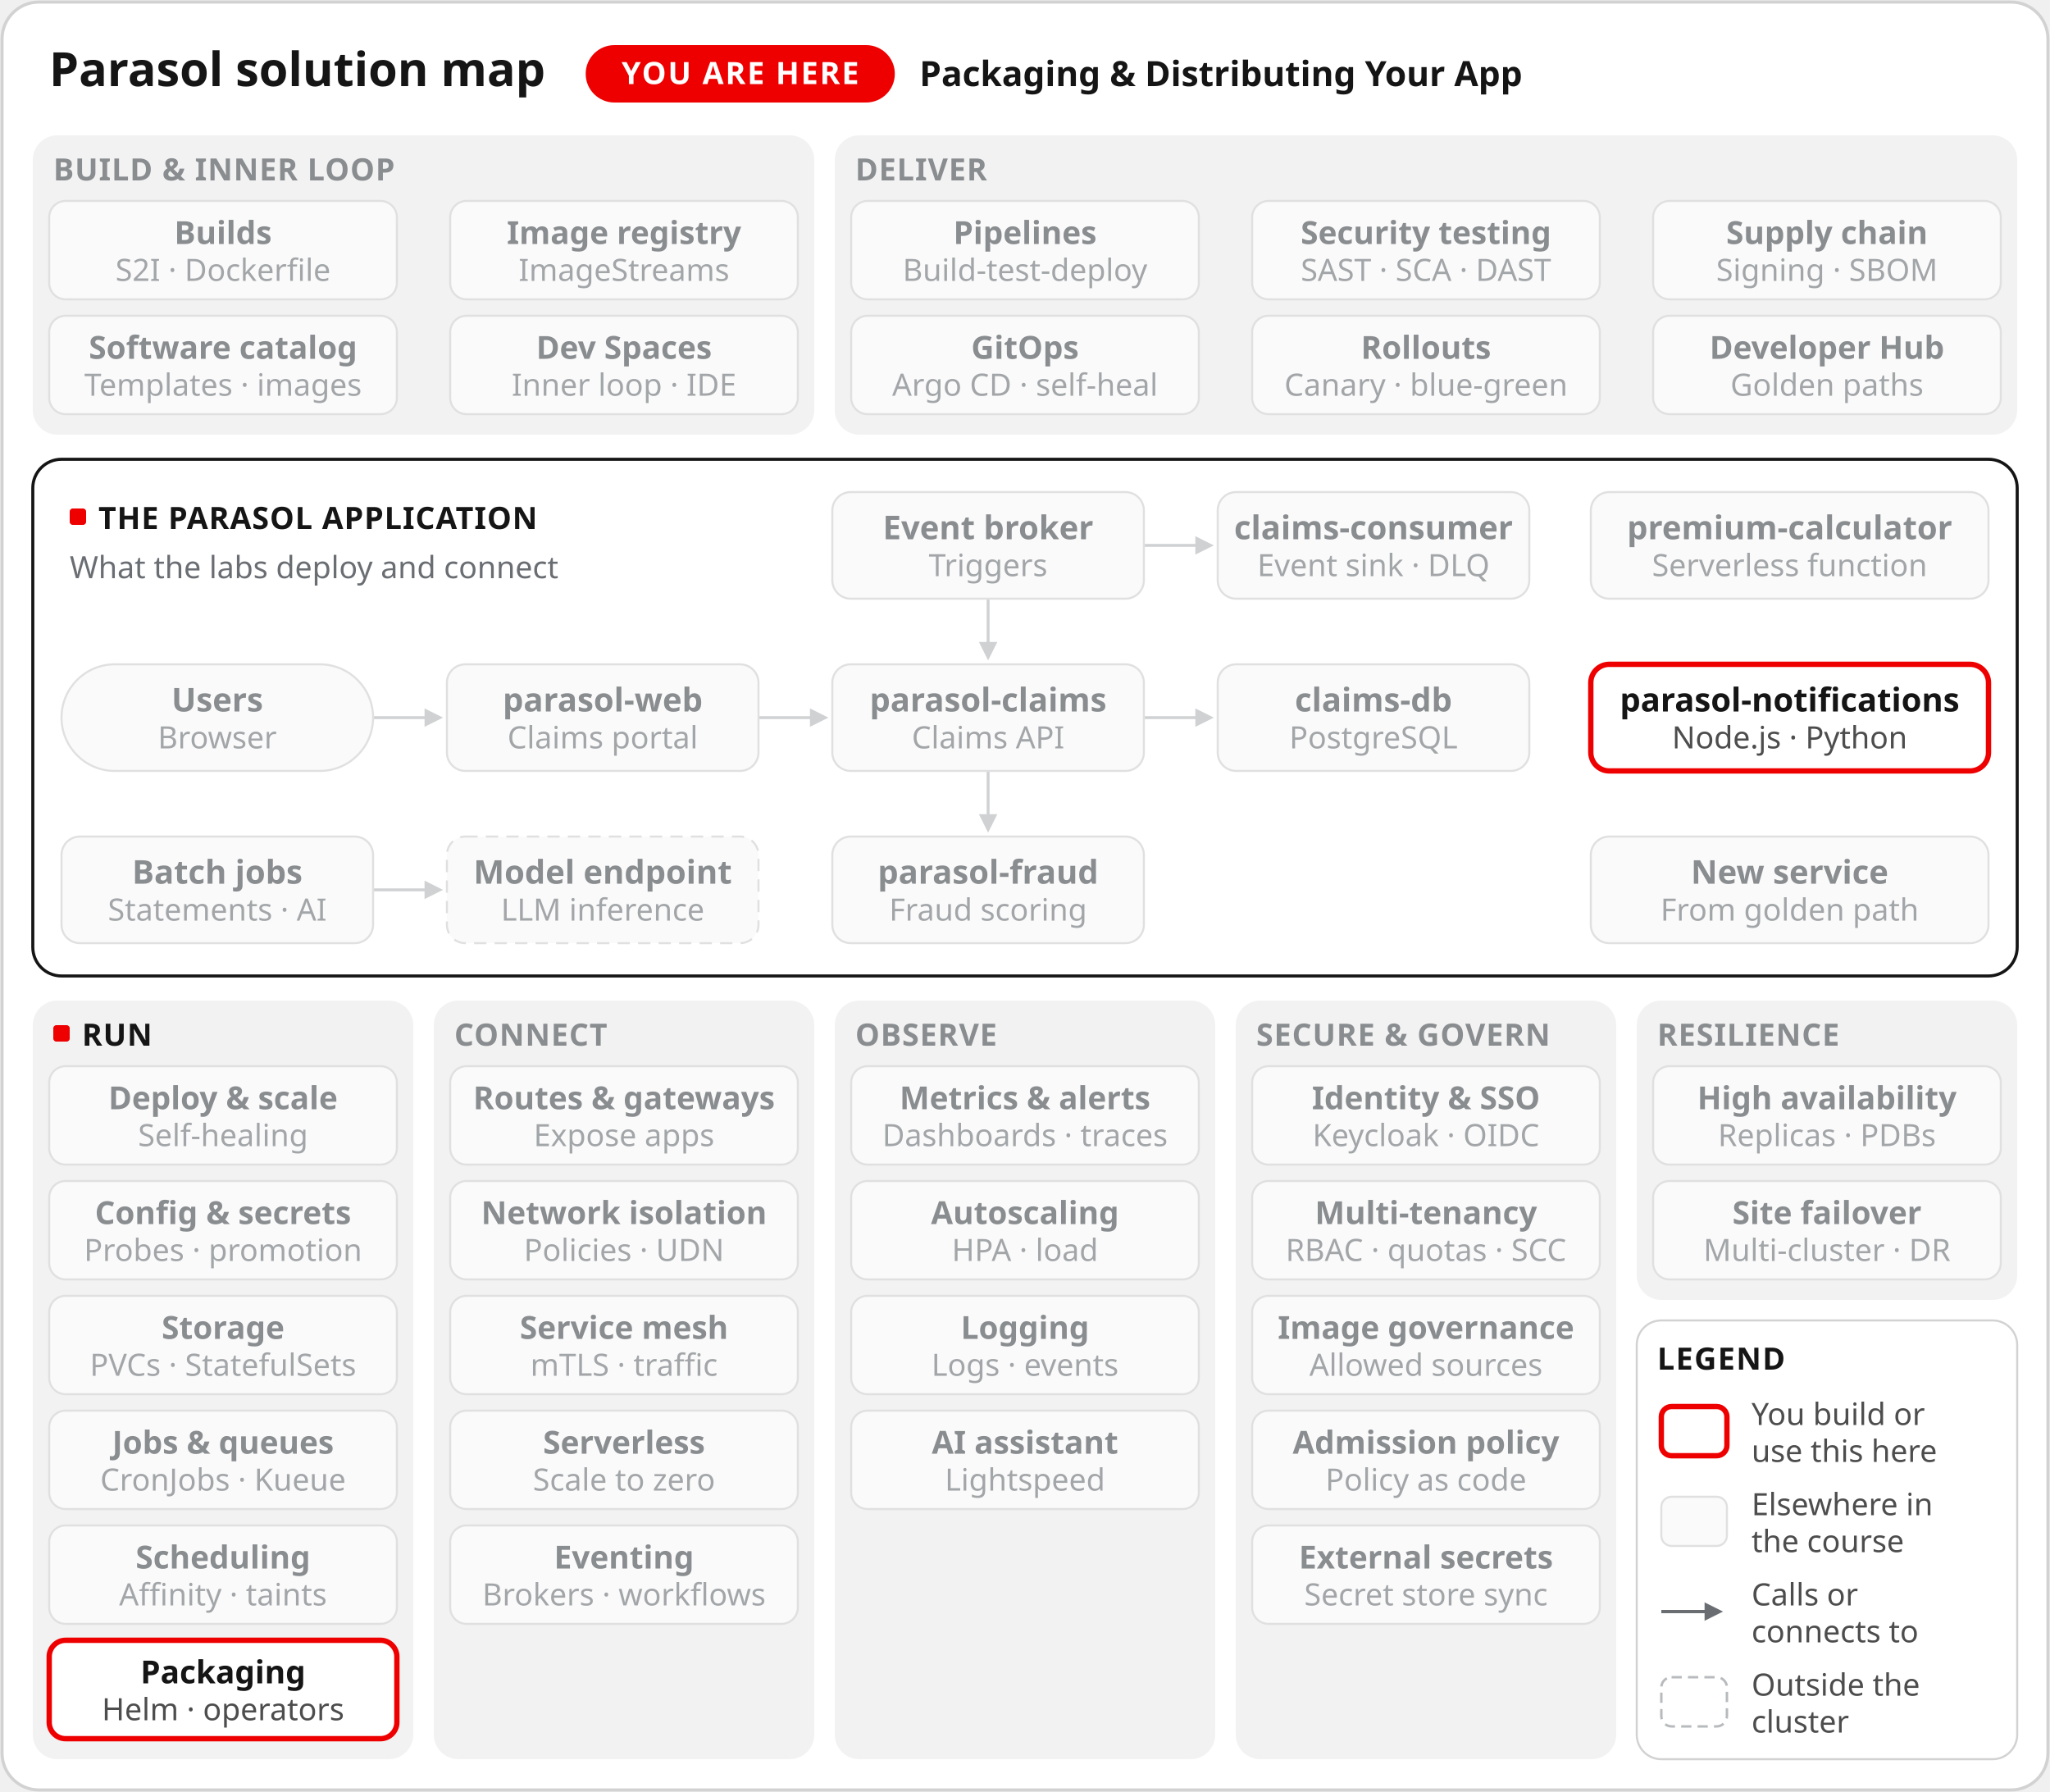
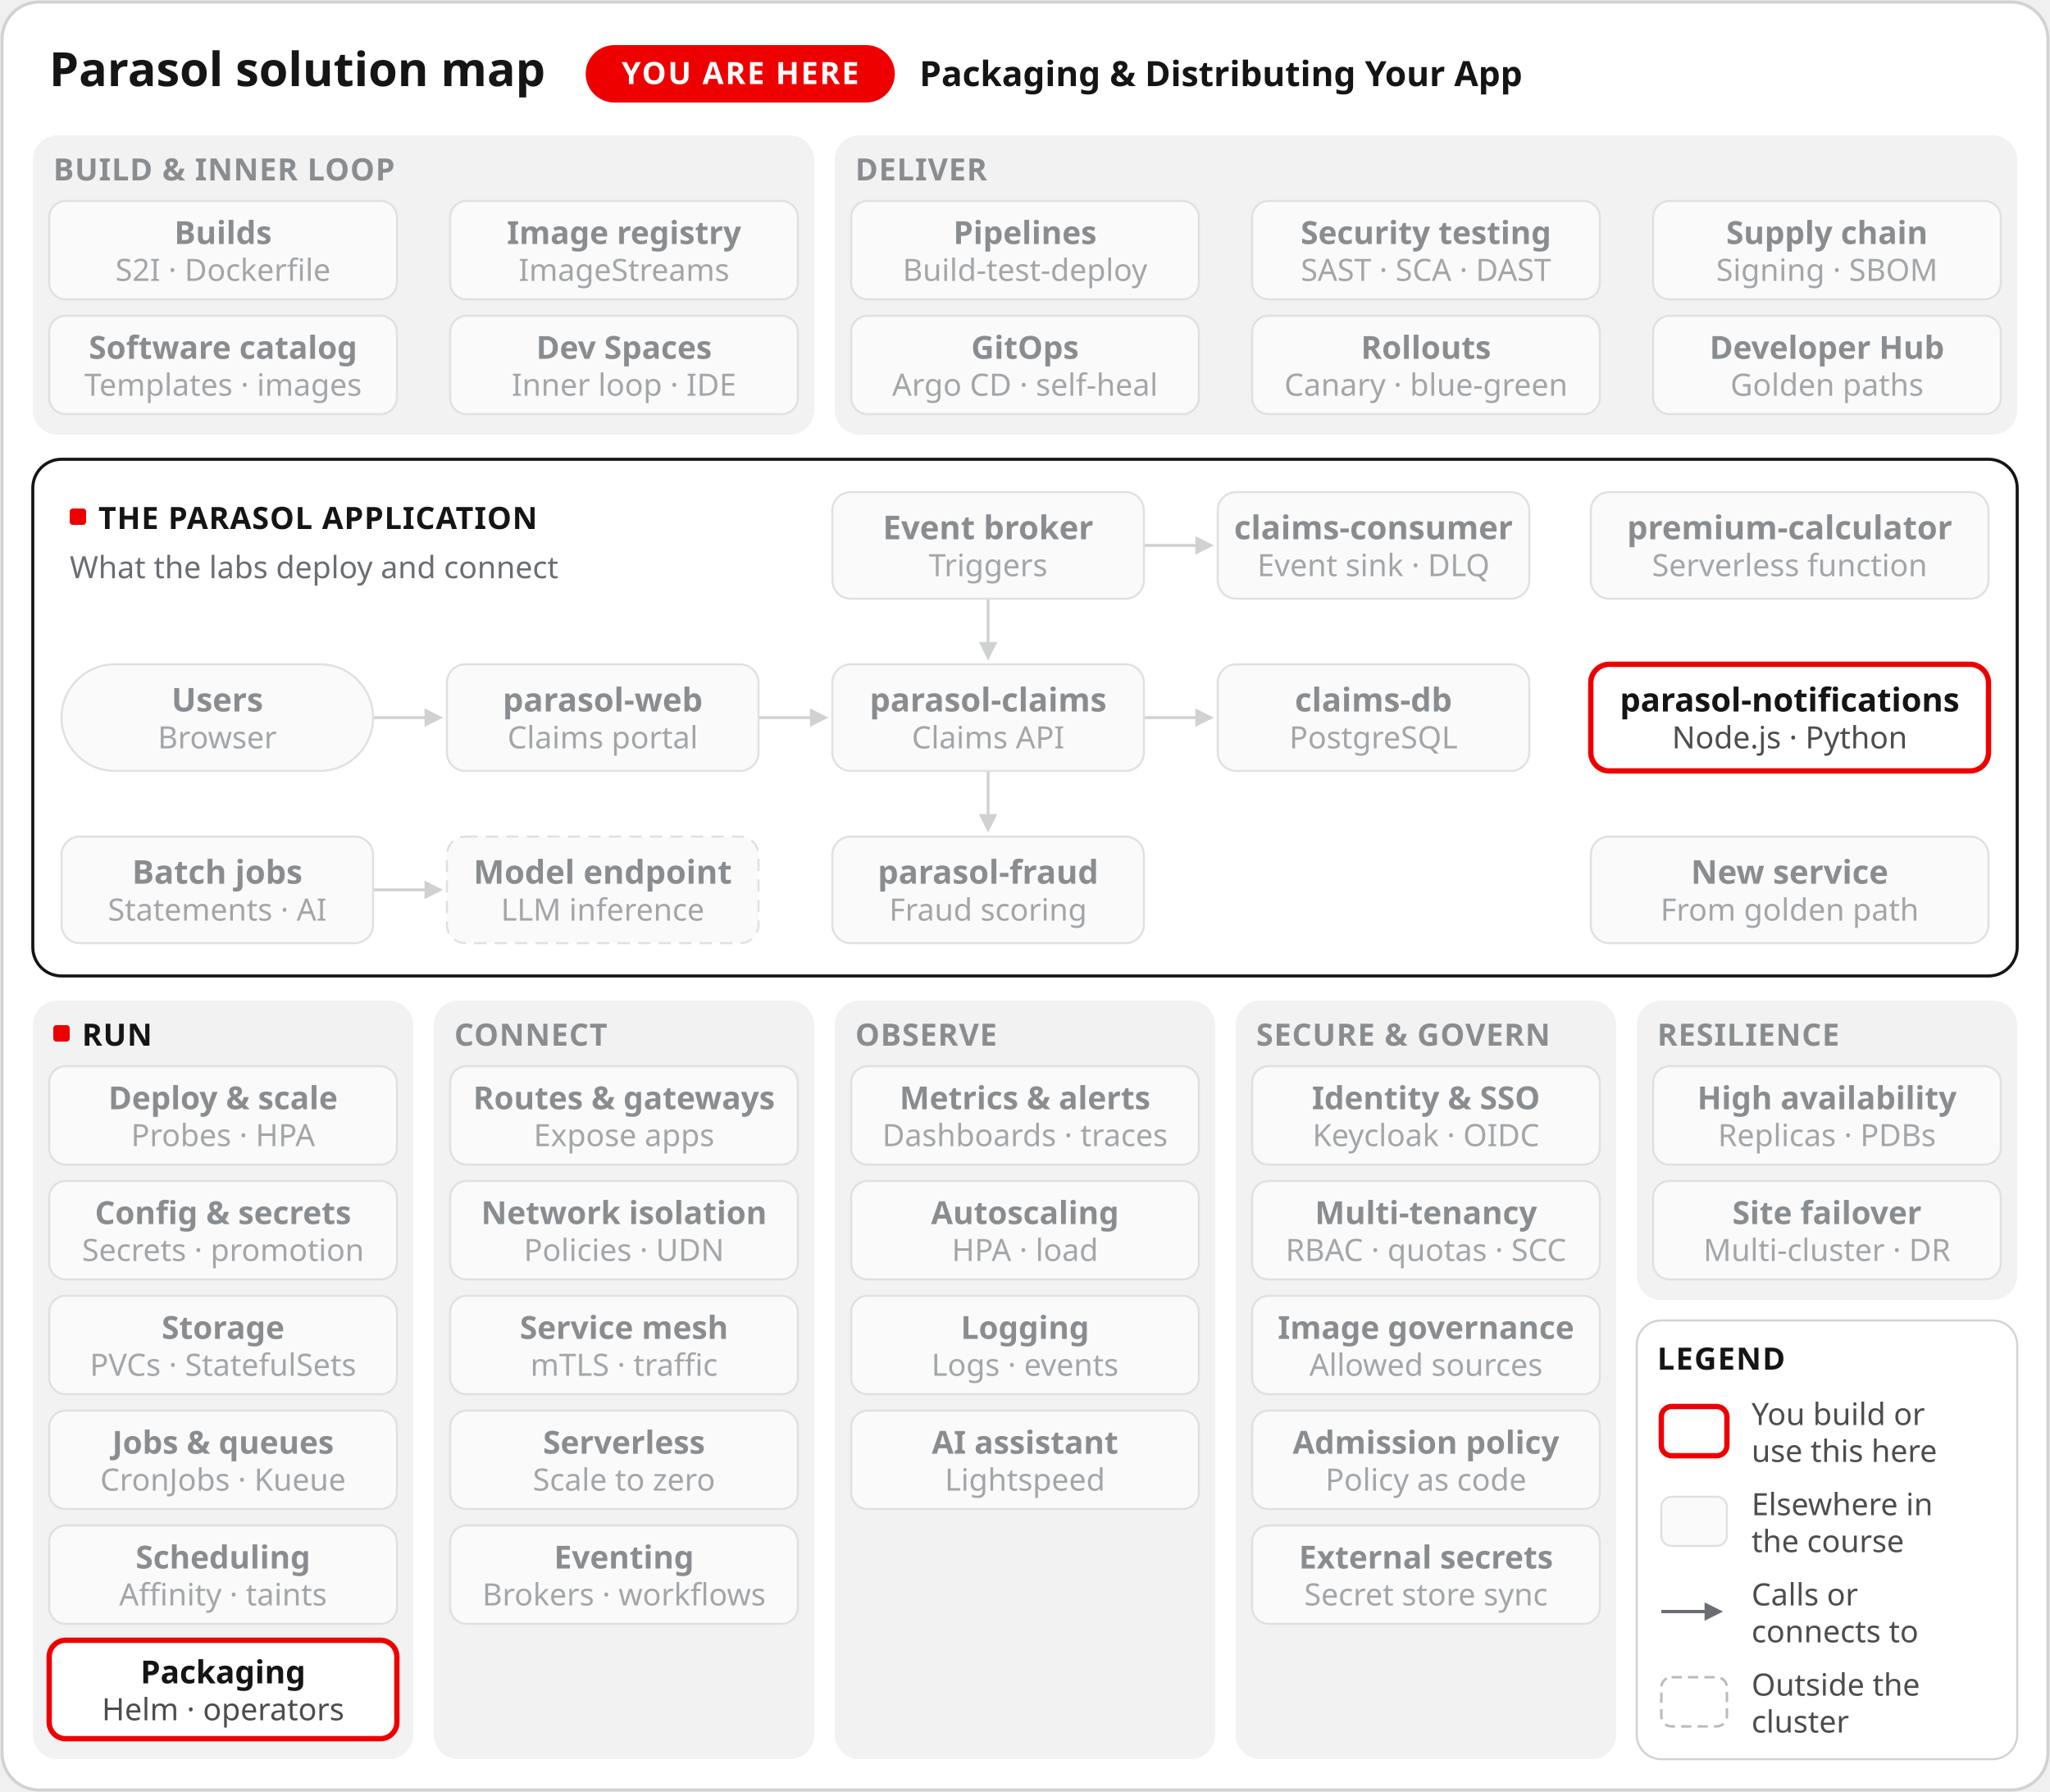
<svg xmlns="http://www.w3.org/2000/svg" width="1000" height="874" viewBox="0 0 1000 874" role="img" aria-labelledby="sm-title sm-desc">
  <defs>
    <marker id="a-norm" viewBox="0 0 10 10" refX="1" refY="5" markerWidth="9" markerHeight="9" markerUnits="userSpaceOnUse" orient="auto">
      <path d="M0,0 L10,5 L0,10 z" fill="#6A6E73" />
    </marker>
    <marker id="a-hi" viewBox="0 0 10 10" refX="1" refY="5" markerWidth="9" markerHeight="9" markerUnits="userSpaceOnUse" orient="auto">
      <path d="M0,0 L10,5 L0,10 z" fill="#EE0000" />
    </marker>
    <marker id="a-dim" viewBox="0 0 10 10" refX="1" refY="5" markerWidth="9" markerHeight="9" markerUnits="userSpaceOnUse" orient="auto">
      <path d="M0,0 L10,5 L0,10 z" fill="#CFD1D3" />
    </marker>
  </defs>
  <rect x="1" y="1" width="998" height="872" rx="18" fill="#FFFFFF" stroke="#D2D2D2" stroke-width="1.5" />
  <text x="24.0" y="42.0" font-family="'Red Hat Display','Red Hat Text',sans-serif" font-size="23" font-weight="700" fill="#151515" text-anchor="start">Parasol solution map</text>
  <rect x="285.7" y="22" width="150.8" height="28" rx="14" fill="#EE0000" />
  <text x="361.1" y="41.0" font-family="'Red Hat Text','Red Hat Display',sans-serif" font-size="15" font-weight="700" fill="#FFFFFF" text-anchor="middle" letter-spacing="0.8">YOU ARE HERE</text>
  <text x="448.5" y="42.0" font-family="'Red Hat Text','Red Hat Display',sans-serif" font-size="17" font-weight="600" fill="#151515" text-anchor="start">Packaging &amp; Distributing Your App</text>
  <rect x="16.0" y="66" width="381.2" height="146" rx="12" fill="#F2F2F2" />
  <text x="26.0" y="88.0" font-family="'Red Hat Text','Red Hat Display',sans-serif" font-size="15" font-weight="700" fill="#8A8D90" text-anchor="start" letter-spacing="0.4">BUILD &amp; INNER LOOP</text>
  <rect x="24.0" y="98.0" width="169.6" height="48" rx="8" fill="#FAFAFA" stroke="#E0E0E0" stroke-width="1.0" />
  <text x="108.8" y="119.0" font-family="'Red Hat Text','Red Hat Display',sans-serif" font-size="15.5" font-weight="600" fill="#8A8D90" text-anchor="middle">Builds</text>
  <text x="108.8" y="137.0" font-family="'Red Hat Text','Red Hat Display',sans-serif" font-size="15" font-weight="400" fill="#A3A6A9" text-anchor="middle">S2I · Dockerfile</text>
  <rect x="219.6" y="98.0" width="169.6" height="48" rx="8" fill="#FAFAFA" stroke="#E0E0E0" stroke-width="1.0" />
  <text x="304.4" y="119.0" font-family="'Red Hat Text','Red Hat Display',sans-serif" font-size="15.5" font-weight="600" fill="#8A8D90" text-anchor="middle">Image registry</text>
  <text x="304.4" y="137.0" font-family="'Red Hat Text','Red Hat Display',sans-serif" font-size="15" font-weight="400" fill="#A3A6A9" text-anchor="middle">ImageStreams</text>
  <rect x="24.0" y="154.0" width="169.6" height="48" rx="8" fill="#FAFAFA" stroke="#E0E0E0" stroke-width="1.0" />
  <text x="108.8" y="175.0" font-family="'Red Hat Text','Red Hat Display',sans-serif" font-size="15.5" font-weight="600" fill="#8A8D90" text-anchor="middle">Software catalog</text>
  <text x="108.8" y="193.0" font-family="'Red Hat Text','Red Hat Display',sans-serif" font-size="15" font-weight="400" fill="#A3A6A9" text-anchor="middle">Templates · images</text>
  <rect x="219.6" y="154.0" width="169.6" height="48" rx="8" fill="#FAFAFA" stroke="#E0E0E0" stroke-width="1.0" />
  <text x="304.4" y="175.0" font-family="'Red Hat Text','Red Hat Display',sans-serif" font-size="15.5" font-weight="600" fill="#8A8D90" text-anchor="middle">Dev Spaces</text>
  <text x="304.4" y="193.0" font-family="'Red Hat Text','Red Hat Display',sans-serif" font-size="15" font-weight="400" fill="#A3A6A9" text-anchor="middle">Inner loop · IDE</text>
  <rect x="407.2" y="66" width="576.8" height="146" rx="12" fill="#F2F2F2" />
  <text x="417.2" y="88.0" font-family="'Red Hat Text','Red Hat Display',sans-serif" font-size="15" font-weight="700" fill="#8A8D90" text-anchor="start" letter-spacing="0.4">DELIVER</text>
  <rect x="415.2" y="98.0" width="169.6" height="48" rx="8" fill="#FAFAFA" stroke="#E0E0E0" stroke-width="1.0" />
  <text x="500.0" y="119.0" font-family="'Red Hat Text','Red Hat Display',sans-serif" font-size="15.5" font-weight="600" fill="#8A8D90" text-anchor="middle">Pipelines</text>
  <text x="500.0" y="137.0" font-family="'Red Hat Text','Red Hat Display',sans-serif" font-size="15" font-weight="400" fill="#A3A6A9" text-anchor="middle">Build-test-deploy</text>
  <rect x="610.8" y="98.0" width="169.6" height="48" rx="8" fill="#FAFAFA" stroke="#E0E0E0" stroke-width="1.0" />
  <text x="695.6" y="119.0" font-family="'Red Hat Text','Red Hat Display',sans-serif" font-size="15.5" font-weight="600" fill="#8A8D90" text-anchor="middle">Security testing</text>
  <text x="695.6" y="137.0" font-family="'Red Hat Text','Red Hat Display',sans-serif" font-size="15" font-weight="400" fill="#A3A6A9" text-anchor="middle">SAST · SCA · DAST</text>
  <rect x="806.4" y="98.0" width="169.6" height="48" rx="8" fill="#FAFAFA" stroke="#E0E0E0" stroke-width="1.0" />
  <text x="891.2" y="119.0" font-family="'Red Hat Text','Red Hat Display',sans-serif" font-size="15.5" font-weight="600" fill="#8A8D90" text-anchor="middle">Supply chain</text>
  <text x="891.2" y="137.0" font-family="'Red Hat Text','Red Hat Display',sans-serif" font-size="15" font-weight="400" fill="#A3A6A9" text-anchor="middle">Signing · SBOM</text>
  <rect x="415.2" y="154.0" width="169.6" height="48" rx="8" fill="#FAFAFA" stroke="#E0E0E0" stroke-width="1.0" />
  <text x="500.0" y="175.0" font-family="'Red Hat Text','Red Hat Display',sans-serif" font-size="15.5" font-weight="600" fill="#8A8D90" text-anchor="middle">GitOps</text>
  <text x="500.0" y="193.0" font-family="'Red Hat Text','Red Hat Display',sans-serif" font-size="15" font-weight="400" fill="#A3A6A9" text-anchor="middle">Argo CD · self-heal</text>
  <rect x="610.8" y="154.0" width="169.6" height="48" rx="8" fill="#FAFAFA" stroke="#E0E0E0" stroke-width="1.0" />
  <text x="695.6" y="175.0" font-family="'Red Hat Text','Red Hat Display',sans-serif" font-size="15.5" font-weight="600" fill="#8A8D90" text-anchor="middle">Rollouts</text>
  <text x="695.6" y="193.0" font-family="'Red Hat Text','Red Hat Display',sans-serif" font-size="15" font-weight="400" fill="#A3A6A9" text-anchor="middle">Canary · blue-green</text>
  <rect x="806.4" y="154.0" width="169.6" height="48" rx="8" fill="#FAFAFA" stroke="#E0E0E0" stroke-width="1.0" />
  <text x="891.2" y="175.0" font-family="'Red Hat Text','Red Hat Display',sans-serif" font-size="15.5" font-weight="600" fill="#8A8D90" text-anchor="middle">Developer Hub</text>
  <text x="891.2" y="193.0" font-family="'Red Hat Text','Red Hat Display',sans-serif" font-size="15" font-weight="400" fill="#A3A6A9" text-anchor="middle">Golden paths</text>
  <rect x="16.0" y="488" width="185.6" height="370" rx="12" fill="#F2F2F2" />
  <rect x="26.0" y="500.0" width="8" height="8" rx="1.5" fill="#EE0000" />
  <text x="40.0" y="510.0" font-family="'Red Hat Text','Red Hat Display',sans-serif" font-size="15" font-weight="700" fill="#151515" text-anchor="start" letter-spacing="0.4">RUN</text>
  <rect x="24.0" y="520.0" width="169.6" height="48" rx="8" fill="#FAFAFA" stroke="#E0E0E0" stroke-width="1.0" />
  <text x="108.8" y="541.0" font-family="'Red Hat Text','Red Hat Display',sans-serif" font-size="15.5" font-weight="600" fill="#8A8D90" text-anchor="middle">Deploy &amp; scale</text>
-   <text x="108.8" y="559.0" font-family="'Red Hat Text','Red Hat Display',sans-serif" font-size="15" font-weight="400" fill="#A3A6A9" text-anchor="middle">Self-healing</text>
+   <text x="108.8" y="559.0" font-family="'Red Hat Text','Red Hat Display',sans-serif" font-size="15" font-weight="400" fill="#A3A6A9" text-anchor="middle">Probes · HPA</text>
  <rect x="24.0" y="576.0" width="169.6" height="48" rx="8" fill="#FAFAFA" stroke="#E0E0E0" stroke-width="1.0" />
  <text x="108.8" y="597.0" font-family="'Red Hat Text','Red Hat Display',sans-serif" font-size="15.5" font-weight="600" fill="#8A8D90" text-anchor="middle">Config &amp; secrets</text>
-   <text x="108.8" y="615.0" font-family="'Red Hat Text','Red Hat Display',sans-serif" font-size="15" font-weight="400" fill="#A3A6A9" text-anchor="middle">Probes · promotion</text>
+   <text x="108.8" y="615.0" font-family="'Red Hat Text','Red Hat Display',sans-serif" font-size="15" font-weight="400" fill="#A3A6A9" text-anchor="middle">Secrets · promotion</text>
  <rect x="24.0" y="632.0" width="169.6" height="48" rx="8" fill="#FAFAFA" stroke="#E0E0E0" stroke-width="1.0" />
  <text x="108.8" y="653.0" font-family="'Red Hat Text','Red Hat Display',sans-serif" font-size="15.5" font-weight="600" fill="#8A8D90" text-anchor="middle">Storage</text>
  <text x="108.8" y="671.0" font-family="'Red Hat Text','Red Hat Display',sans-serif" font-size="15" font-weight="400" fill="#A3A6A9" text-anchor="middle">PVCs · StatefulSets</text>
  <rect x="24.0" y="688.0" width="169.6" height="48" rx="8" fill="#FAFAFA" stroke="#E0E0E0" stroke-width="1.0" />
  <text x="108.8" y="709.0" font-family="'Red Hat Text','Red Hat Display',sans-serif" font-size="15.5" font-weight="600" fill="#8A8D90" text-anchor="middle">Jobs &amp; queues</text>
  <text x="108.8" y="727.0" font-family="'Red Hat Text','Red Hat Display',sans-serif" font-size="15" font-weight="400" fill="#A3A6A9" text-anchor="middle">CronJobs · Kueue</text>
  <rect x="24.0" y="744.0" width="169.6" height="48" rx="8" fill="#FAFAFA" stroke="#E0E0E0" stroke-width="1.0" />
  <text x="108.8" y="765.0" font-family="'Red Hat Text','Red Hat Display',sans-serif" font-size="15.5" font-weight="600" fill="#8A8D90" text-anchor="middle">Scheduling</text>
  <text x="108.8" y="783.0" font-family="'Red Hat Text','Red Hat Display',sans-serif" font-size="15" font-weight="400" fill="#A3A6A9" text-anchor="middle">Affinity · taints</text>
  <rect x="24.0" y="800.0" width="169.6" height="48" rx="8" fill="#FFFFFF" stroke="#EE0000" stroke-width="2.6" />
  <text x="108.8" y="821.0" font-family="'Red Hat Text','Red Hat Display',sans-serif" font-size="15.5" font-weight="700" fill="#151515" text-anchor="middle">Packaging</text>
  <text x="108.8" y="839.0" font-family="'Red Hat Text','Red Hat Display',sans-serif" font-size="15" font-weight="400" fill="#4D4D4D" text-anchor="middle">Helm · operators</text>
  <rect x="211.6" y="488" width="185.6" height="370" rx="12" fill="#F2F2F2" />
  <text x="221.6" y="510.0" font-family="'Red Hat Text','Red Hat Display',sans-serif" font-size="15" font-weight="700" fill="#8A8D90" text-anchor="start" letter-spacing="0.4">CONNECT</text>
  <rect x="219.6" y="520.0" width="169.6" height="48" rx="8" fill="#FAFAFA" stroke="#E0E0E0" stroke-width="1.0" />
  <text x="304.4" y="541.0" font-family="'Red Hat Text','Red Hat Display',sans-serif" font-size="15.5" font-weight="600" fill="#8A8D90" text-anchor="middle">Routes &amp; gateways</text>
  <text x="304.4" y="559.0" font-family="'Red Hat Text','Red Hat Display',sans-serif" font-size="15" font-weight="400" fill="#A3A6A9" text-anchor="middle">Expose apps</text>
  <rect x="219.6" y="576.0" width="169.6" height="48" rx="8" fill="#FAFAFA" stroke="#E0E0E0" stroke-width="1.0" />
  <text x="304.4" y="597.0" font-family="'Red Hat Text','Red Hat Display',sans-serif" font-size="15.5" font-weight="600" fill="#8A8D90" text-anchor="middle">Network isolation</text>
  <text x="304.4" y="615.0" font-family="'Red Hat Text','Red Hat Display',sans-serif" font-size="15" font-weight="400" fill="#A3A6A9" text-anchor="middle">Policies · UDN</text>
  <rect x="219.6" y="632.0" width="169.6" height="48" rx="8" fill="#FAFAFA" stroke="#E0E0E0" stroke-width="1.0" />
  <text x="304.4" y="653.0" font-family="'Red Hat Text','Red Hat Display',sans-serif" font-size="15.5" font-weight="600" fill="#8A8D90" text-anchor="middle">Service mesh</text>
  <text x="304.4" y="671.0" font-family="'Red Hat Text','Red Hat Display',sans-serif" font-size="15" font-weight="400" fill="#A3A6A9" text-anchor="middle">mTLS · traffic</text>
  <rect x="219.6" y="688.0" width="169.6" height="48" rx="8" fill="#FAFAFA" stroke="#E0E0E0" stroke-width="1.0" />
  <text x="304.4" y="709.0" font-family="'Red Hat Text','Red Hat Display',sans-serif" font-size="15.5" font-weight="600" fill="#8A8D90" text-anchor="middle">Serverless</text>
  <text x="304.4" y="727.0" font-family="'Red Hat Text','Red Hat Display',sans-serif" font-size="15" font-weight="400" fill="#A3A6A9" text-anchor="middle">Scale to zero</text>
  <rect x="219.6" y="744.0" width="169.6" height="48" rx="8" fill="#FAFAFA" stroke="#E0E0E0" stroke-width="1.0" />
  <text x="304.4" y="765.0" font-family="'Red Hat Text','Red Hat Display',sans-serif" font-size="15.5" font-weight="600" fill="#8A8D90" text-anchor="middle">Eventing</text>
  <text x="304.4" y="783.0" font-family="'Red Hat Text','Red Hat Display',sans-serif" font-size="15" font-weight="400" fill="#A3A6A9" text-anchor="middle">Brokers · workflows</text>
  <rect x="407.2" y="488" width="185.6" height="370" rx="12" fill="#F2F2F2" />
  <text x="417.2" y="510.0" font-family="'Red Hat Text','Red Hat Display',sans-serif" font-size="15" font-weight="700" fill="#8A8D90" text-anchor="start" letter-spacing="0.4">OBSERVE</text>
  <rect x="415.2" y="520.0" width="169.6" height="48" rx="8" fill="#FAFAFA" stroke="#E0E0E0" stroke-width="1.0" />
  <text x="500.0" y="541.0" font-family="'Red Hat Text','Red Hat Display',sans-serif" font-size="15.5" font-weight="600" fill="#8A8D90" text-anchor="middle">Metrics &amp; alerts</text>
  <text x="500.0" y="559.0" font-family="'Red Hat Text','Red Hat Display',sans-serif" font-size="15" font-weight="400" fill="#A3A6A9" text-anchor="middle">Dashboards · traces</text>
  <rect x="415.2" y="576.0" width="169.6" height="48" rx="8" fill="#FAFAFA" stroke="#E0E0E0" stroke-width="1.0" />
  <text x="500.0" y="597.0" font-family="'Red Hat Text','Red Hat Display',sans-serif" font-size="15.5" font-weight="600" fill="#8A8D90" text-anchor="middle">Autoscaling</text>
  <text x="500.0" y="615.0" font-family="'Red Hat Text','Red Hat Display',sans-serif" font-size="15" font-weight="400" fill="#A3A6A9" text-anchor="middle">HPA · load</text>
  <rect x="415.2" y="632.0" width="169.6" height="48" rx="8" fill="#FAFAFA" stroke="#E0E0E0" stroke-width="1.0" />
  <text x="500.0" y="653.0" font-family="'Red Hat Text','Red Hat Display',sans-serif" font-size="15.5" font-weight="600" fill="#8A8D90" text-anchor="middle">Logging</text>
  <text x="500.0" y="671.0" font-family="'Red Hat Text','Red Hat Display',sans-serif" font-size="15" font-weight="400" fill="#A3A6A9" text-anchor="middle">Logs · events</text>
  <rect x="415.2" y="688.0" width="169.6" height="48" rx="8" fill="#FAFAFA" stroke="#E0E0E0" stroke-width="1.0" />
  <text x="500.0" y="709.0" font-family="'Red Hat Text','Red Hat Display',sans-serif" font-size="15.5" font-weight="600" fill="#8A8D90" text-anchor="middle">AI assistant</text>
  <text x="500.0" y="727.0" font-family="'Red Hat Text','Red Hat Display',sans-serif" font-size="15" font-weight="400" fill="#A3A6A9" text-anchor="middle">Lightspeed</text>
  <rect x="602.8" y="488" width="185.6" height="370" rx="12" fill="#F2F2F2" />
  <text x="612.8" y="510.0" font-family="'Red Hat Text','Red Hat Display',sans-serif" font-size="15" font-weight="700" fill="#8A8D90" text-anchor="start" letter-spacing="0.4">SECURE &amp; GOVERN</text>
  <rect x="610.8" y="520.0" width="169.6" height="48" rx="8" fill="#FAFAFA" stroke="#E0E0E0" stroke-width="1.0" />
  <text x="695.6" y="541.0" font-family="'Red Hat Text','Red Hat Display',sans-serif" font-size="15.5" font-weight="600" fill="#8A8D90" text-anchor="middle">Identity &amp; SSO</text>
  <text x="695.6" y="559.0" font-family="'Red Hat Text','Red Hat Display',sans-serif" font-size="15" font-weight="400" fill="#A3A6A9" text-anchor="middle">Keycloak · OIDC</text>
  <rect x="610.8" y="576.0" width="169.6" height="48" rx="8" fill="#FAFAFA" stroke="#E0E0E0" stroke-width="1.0" />
  <text x="695.6" y="597.0" font-family="'Red Hat Text','Red Hat Display',sans-serif" font-size="15.5" font-weight="600" fill="#8A8D90" text-anchor="middle">Multi-tenancy</text>
  <text x="695.6" y="615.0" font-family="'Red Hat Text','Red Hat Display',sans-serif" font-size="15" font-weight="400" fill="#A3A6A9" text-anchor="middle">RBAC · quotas · SCC</text>
  <rect x="610.8" y="632.0" width="169.6" height="48" rx="8" fill="#FAFAFA" stroke="#E0E0E0" stroke-width="1.0" />
  <text x="695.6" y="653.0" font-family="'Red Hat Text','Red Hat Display',sans-serif" font-size="15.5" font-weight="600" fill="#8A8D90" text-anchor="middle">Image governance</text>
  <text x="695.6" y="671.0" font-family="'Red Hat Text','Red Hat Display',sans-serif" font-size="15" font-weight="400" fill="#A3A6A9" text-anchor="middle">Allowed sources</text>
  <rect x="610.8" y="688.0" width="169.6" height="48" rx="8" fill="#FAFAFA" stroke="#E0E0E0" stroke-width="1.0" />
  <text x="695.6" y="709.0" font-family="'Red Hat Text','Red Hat Display',sans-serif" font-size="15.5" font-weight="600" fill="#8A8D90" text-anchor="middle">Admission policy</text>
  <text x="695.6" y="727.0" font-family="'Red Hat Text','Red Hat Display',sans-serif" font-size="15" font-weight="400" fill="#A3A6A9" text-anchor="middle">Policy as code</text>
  <rect x="610.8" y="744.0" width="169.6" height="48" rx="8" fill="#FAFAFA" stroke="#E0E0E0" stroke-width="1.0" />
  <text x="695.6" y="765.0" font-family="'Red Hat Text','Red Hat Display',sans-serif" font-size="15.5" font-weight="600" fill="#8A8D90" text-anchor="middle">External secrets</text>
  <text x="695.6" y="783.0" font-family="'Red Hat Text','Red Hat Display',sans-serif" font-size="15" font-weight="400" fill="#A3A6A9" text-anchor="middle">Secret store sync</text>
  <rect x="798.4" y="488" width="185.6" height="146" rx="12" fill="#F2F2F2" />
  <text x="808.4" y="510.0" font-family="'Red Hat Text','Red Hat Display',sans-serif" font-size="15" font-weight="700" fill="#8A8D90" text-anchor="start" letter-spacing="0.4">RESILIENCE</text>
  <rect x="806.4" y="520.0" width="169.6" height="48" rx="8" fill="#FAFAFA" stroke="#E0E0E0" stroke-width="1.0" />
  <text x="891.2" y="541.0" font-family="'Red Hat Text','Red Hat Display',sans-serif" font-size="15.5" font-weight="600" fill="#8A8D90" text-anchor="middle">High availability</text>
  <text x="891.2" y="559.0" font-family="'Red Hat Text','Red Hat Display',sans-serif" font-size="15" font-weight="400" fill="#A3A6A9" text-anchor="middle">Replicas · PDBs</text>
  <rect x="806.4" y="576.0" width="169.6" height="48" rx="8" fill="#FAFAFA" stroke="#E0E0E0" stroke-width="1.0" />
  <text x="891.2" y="597.0" font-family="'Red Hat Text','Red Hat Display',sans-serif" font-size="15.5" font-weight="600" fill="#8A8D90" text-anchor="middle">Site failover</text>
  <text x="891.2" y="615.0" font-family="'Red Hat Text','Red Hat Display',sans-serif" font-size="15" font-weight="400" fill="#A3A6A9" text-anchor="middle">Multi-cluster · DR</text>
  <rect x="798.4" y="644.0" width="185.6" height="214.0" rx="12" fill="#FFFFFF" stroke="#D2D2D2" stroke-width="1" />
  <text x="808.4" y="668.0" font-family="'Red Hat Text','Red Hat Display',sans-serif" font-size="15" font-weight="700" fill="#151515" text-anchor="start" letter-spacing="0.6">LEGEND</text>
  <rect x="810.4" y="686.0" width="32" height="24" rx="5" fill="#FFFFFF" stroke="#EE0000" stroke-width="2.6" />
  <text x="854.4" y="695.0" font-family="'Red Hat Text','Red Hat Display',sans-serif" font-size="15" font-weight="400" fill="#4D4D4D" text-anchor="start">You build or</text>
  <text x="854.4" y="713.0" font-family="'Red Hat Text','Red Hat Display',sans-serif" font-size="15" font-weight="400" fill="#4D4D4D" text-anchor="start">use this here</text>
  <rect x="810.4" y="730.0" width="32" height="24" rx="5" fill="#FAFAFA" stroke="#E0E0E0" stroke-width="1.0" />
  <text x="854.4" y="739.0" font-family="'Red Hat Text','Red Hat Display',sans-serif" font-size="15" font-weight="400" fill="#4D4D4D" text-anchor="start">Elsewhere in</text>
  <text x="854.4" y="757.0" font-family="'Red Hat Text','Red Hat Display',sans-serif" font-size="15" font-weight="400" fill="#4D4D4D" text-anchor="start">the course</text>
  <path d="M810.4,786.0 H832.4" stroke="#6A6E73" stroke-width="1.6" marker-end="url(#a-norm)" />
  <text x="854.4" y="783.0" font-family="'Red Hat Text','Red Hat Display',sans-serif" font-size="15" font-weight="400" fill="#4D4D4D" text-anchor="start">Calls or</text>
  <text x="854.4" y="801.0" font-family="'Red Hat Text','Red Hat Display',sans-serif" font-size="15" font-weight="400" fill="#4D4D4D" text-anchor="start">connects to</text>
  <rect x="810.4" y="818.0" width="32" height="24" rx="5" fill="#FFFFFF" stroke="#B8BBBE" stroke-width="1.2" stroke-dasharray="5 3" />
  <text x="854.4" y="827.0" font-family="'Red Hat Text','Red Hat Display',sans-serif" font-size="15" font-weight="400" fill="#4D4D4D" text-anchor="start">Outside the</text>
  <text x="854.4" y="845.0" font-family="'Red Hat Text','Red Hat Display',sans-serif" font-size="15" font-weight="400" fill="#4D4D4D" text-anchor="start">cluster</text>
  <rect x="16" y="224" width="968" height="252" rx="14" fill="#FFFFFF" stroke="#151515" stroke-width="1.5" />
  <rect x="34.0" y="248.0" width="8" height="8" rx="1.5" fill="#EE0000" />
  <text x="48.0" y="258.0" font-family="'Red Hat Text','Red Hat Display',sans-serif" font-size="15" font-weight="700" fill="#151515" text-anchor="start" letter-spacing="0.4">THE PARASOL APPLICATION</text>
  <text x="34.0" y="282.0" font-family="'Red Hat Text','Red Hat Display',sans-serif" font-size="15" font-weight="400" fill="#6A6E73" text-anchor="start">What the labs deploy and connect</text>
  <path d="M182.0,350.0 H208.0" fill="none" stroke="#CFD1D3" stroke-width="1.4" marker-end="url(#a-dim)" />
  <path d="M370.0,350.0 H396.0" fill="none" stroke="#CFD1D3" stroke-width="1.4" marker-end="url(#a-dim)" />
  <path d="M558.0,350.0 H584.0" fill="none" stroke="#CFD1D3" stroke-width="1.4" marker-end="url(#a-dim)" />
  <path d="M482.0,376.0 V398.0" fill="none" stroke="#CFD1D3" stroke-width="1.4" marker-end="url(#a-dim)" />
  <path d="M482.0,292.0 V314.0" fill="none" stroke="#CFD1D3" stroke-width="1.4" marker-end="url(#a-dim)" />
  <path d="M558.0,266.0 H584.0" fill="none" stroke="#CFD1D3" stroke-width="1.4" marker-end="url(#a-dim)" />
  <path d="M182.0,434.0 H208.0" fill="none" stroke="#CFD1D3" stroke-width="1.4" marker-end="url(#a-dim)" />
  <rect x="406.0" y="240.0" width="152.0" height="52" rx="9" fill="#FAFAFA" stroke="#E0E0E0" stroke-width="1.0" />
  <text x="482.0" y="263.0" font-family="'Red Hat Text','Red Hat Display',sans-serif" font-size="16" font-weight="600" fill="#8A8D90" text-anchor="middle">Event broker</text>
  <text x="482.0" y="281.0" font-family="'Red Hat Text','Red Hat Display',sans-serif" font-size="15" font-weight="400" fill="#A3A6A9" text-anchor="middle">Triggers</text>
  <rect x="594.0" y="240.0" width="152.0" height="52" rx="9" fill="#FAFAFA" stroke="#E0E0E0" stroke-width="1.0" />
  <text x="670.0" y="263.0" font-family="'Red Hat Text','Red Hat Display',sans-serif" font-size="16" font-weight="600" fill="#8A8D90" text-anchor="middle">claims-consumer</text>
  <text x="670.0" y="281.0" font-family="'Red Hat Text','Red Hat Display',sans-serif" font-size="15" font-weight="400" fill="#A3A6A9" text-anchor="middle">Event sink · DLQ</text>
  <rect x="776.0" y="240.0" width="194.0" height="52" rx="9" fill="#FAFAFA" stroke="#E0E0E0" stroke-width="1.0" />
  <text x="873.0" y="263.0" font-family="'Red Hat Text','Red Hat Display',sans-serif" font-size="16" font-weight="600" fill="#8A8D90" text-anchor="middle">premium-calculator</text>
  <text x="873.0" y="281.0" font-family="'Red Hat Text','Red Hat Display',sans-serif" font-size="15" font-weight="400" fill="#A3A6A9" text-anchor="middle">Serverless function</text>
  <rect x="30.0" y="324.0" width="152.0" height="52" rx="26.0" fill="#FAFAFA" stroke="#E0E0E0" stroke-width="1.0" />
  <text x="106.0" y="347.0" font-family="'Red Hat Text','Red Hat Display',sans-serif" font-size="16" font-weight="600" fill="#8A8D90" text-anchor="middle">Users</text>
  <text x="106.0" y="365.0" font-family="'Red Hat Text','Red Hat Display',sans-serif" font-size="15" font-weight="400" fill="#A3A6A9" text-anchor="middle">Browser</text>
  <rect x="218.0" y="324.0" width="152.0" height="52" rx="9" fill="#FAFAFA" stroke="#E0E0E0" stroke-width="1.0" />
  <text x="294.0" y="347.0" font-family="'Red Hat Text','Red Hat Display',sans-serif" font-size="16" font-weight="600" fill="#8A8D90" text-anchor="middle">parasol-web</text>
  <text x="294.0" y="365.0" font-family="'Red Hat Text','Red Hat Display',sans-serif" font-size="15" font-weight="400" fill="#A3A6A9" text-anchor="middle">Claims portal</text>
  <rect x="406.0" y="324.0" width="152.0" height="52" rx="9" fill="#FAFAFA" stroke="#E0E0E0" stroke-width="1.0" />
  <text x="482.0" y="347.0" font-family="'Red Hat Text','Red Hat Display',sans-serif" font-size="16" font-weight="600" fill="#8A8D90" text-anchor="middle">parasol-claims</text>
  <text x="482.0" y="365.0" font-family="'Red Hat Text','Red Hat Display',sans-serif" font-size="15" font-weight="400" fill="#A3A6A9" text-anchor="middle">Claims API</text>
  <rect x="594.0" y="324.0" width="152.0" height="52" rx="9" fill="#FAFAFA" stroke="#E0E0E0" stroke-width="1.0" />
  <text x="670.0" y="347.0" font-family="'Red Hat Text','Red Hat Display',sans-serif" font-size="16" font-weight="600" fill="#8A8D90" text-anchor="middle">claims-db</text>
  <text x="670.0" y="365.0" font-family="'Red Hat Text','Red Hat Display',sans-serif" font-size="15" font-weight="400" fill="#A3A6A9" text-anchor="middle">PostgreSQL</text>
  <rect x="776.0" y="324.0" width="194.0" height="52" rx="9" fill="#FFFFFF" stroke="#EE0000" stroke-width="2.6" />
  <text x="873.0" y="347.0" font-family="'Red Hat Text','Red Hat Display',sans-serif" font-size="16" font-weight="700" fill="#151515" text-anchor="middle">parasol-notifications</text>
  <text x="873.0" y="365.0" font-family="'Red Hat Text','Red Hat Display',sans-serif" font-size="15" font-weight="400" fill="#4D4D4D" text-anchor="middle">Node.js · Python</text>
  <rect x="30.0" y="408.0" width="152.0" height="52" rx="9" fill="#FAFAFA" stroke="#E0E0E0" stroke-width="1.0" />
  <text x="106.0" y="431.0" font-family="'Red Hat Text','Red Hat Display',sans-serif" font-size="16" font-weight="600" fill="#8A8D90" text-anchor="middle">Batch jobs</text>
  <text x="106.0" y="449.0" font-family="'Red Hat Text','Red Hat Display',sans-serif" font-size="15" font-weight="400" fill="#A3A6A9" text-anchor="middle">Statements · AI</text>
  <rect x="218.0" y="408.0" width="152.0" height="52" rx="9" fill="#FAFAFA" stroke="#E0E0E0" stroke-width="1.0" stroke-dasharray="6 4" />
  <text x="294.0" y="431.0" font-family="'Red Hat Text','Red Hat Display',sans-serif" font-size="16" font-weight="600" fill="#8A8D90" text-anchor="middle">Model endpoint</text>
  <text x="294.0" y="449.0" font-family="'Red Hat Text','Red Hat Display',sans-serif" font-size="15" font-weight="400" fill="#A3A6A9" text-anchor="middle">LLM inference</text>
  <rect x="406.0" y="408.0" width="152.0" height="52" rx="9" fill="#FAFAFA" stroke="#E0E0E0" stroke-width="1.0" />
  <text x="482.0" y="431.0" font-family="'Red Hat Text','Red Hat Display',sans-serif" font-size="16" font-weight="600" fill="#8A8D90" text-anchor="middle">parasol-fraud</text>
  <text x="482.0" y="449.0" font-family="'Red Hat Text','Red Hat Display',sans-serif" font-size="15" font-weight="400" fill="#A3A6A9" text-anchor="middle">Fraud scoring</text>
  <rect x="776.0" y="408.0" width="194.0" height="52" rx="9" fill="#FAFAFA" stroke="#E0E0E0" stroke-width="1.0" />
  <text x="873.0" y="431.0" font-family="'Red Hat Text','Red Hat Display',sans-serif" font-size="16" font-weight="600" fill="#8A8D90" text-anchor="middle">New service</text>
  <text x="873.0" y="449.0" font-family="'Red Hat Text','Red Hat Display',sans-serif" font-size="15" font-weight="400" fill="#A3A6A9" text-anchor="middle">From golden path</text>
</svg>
